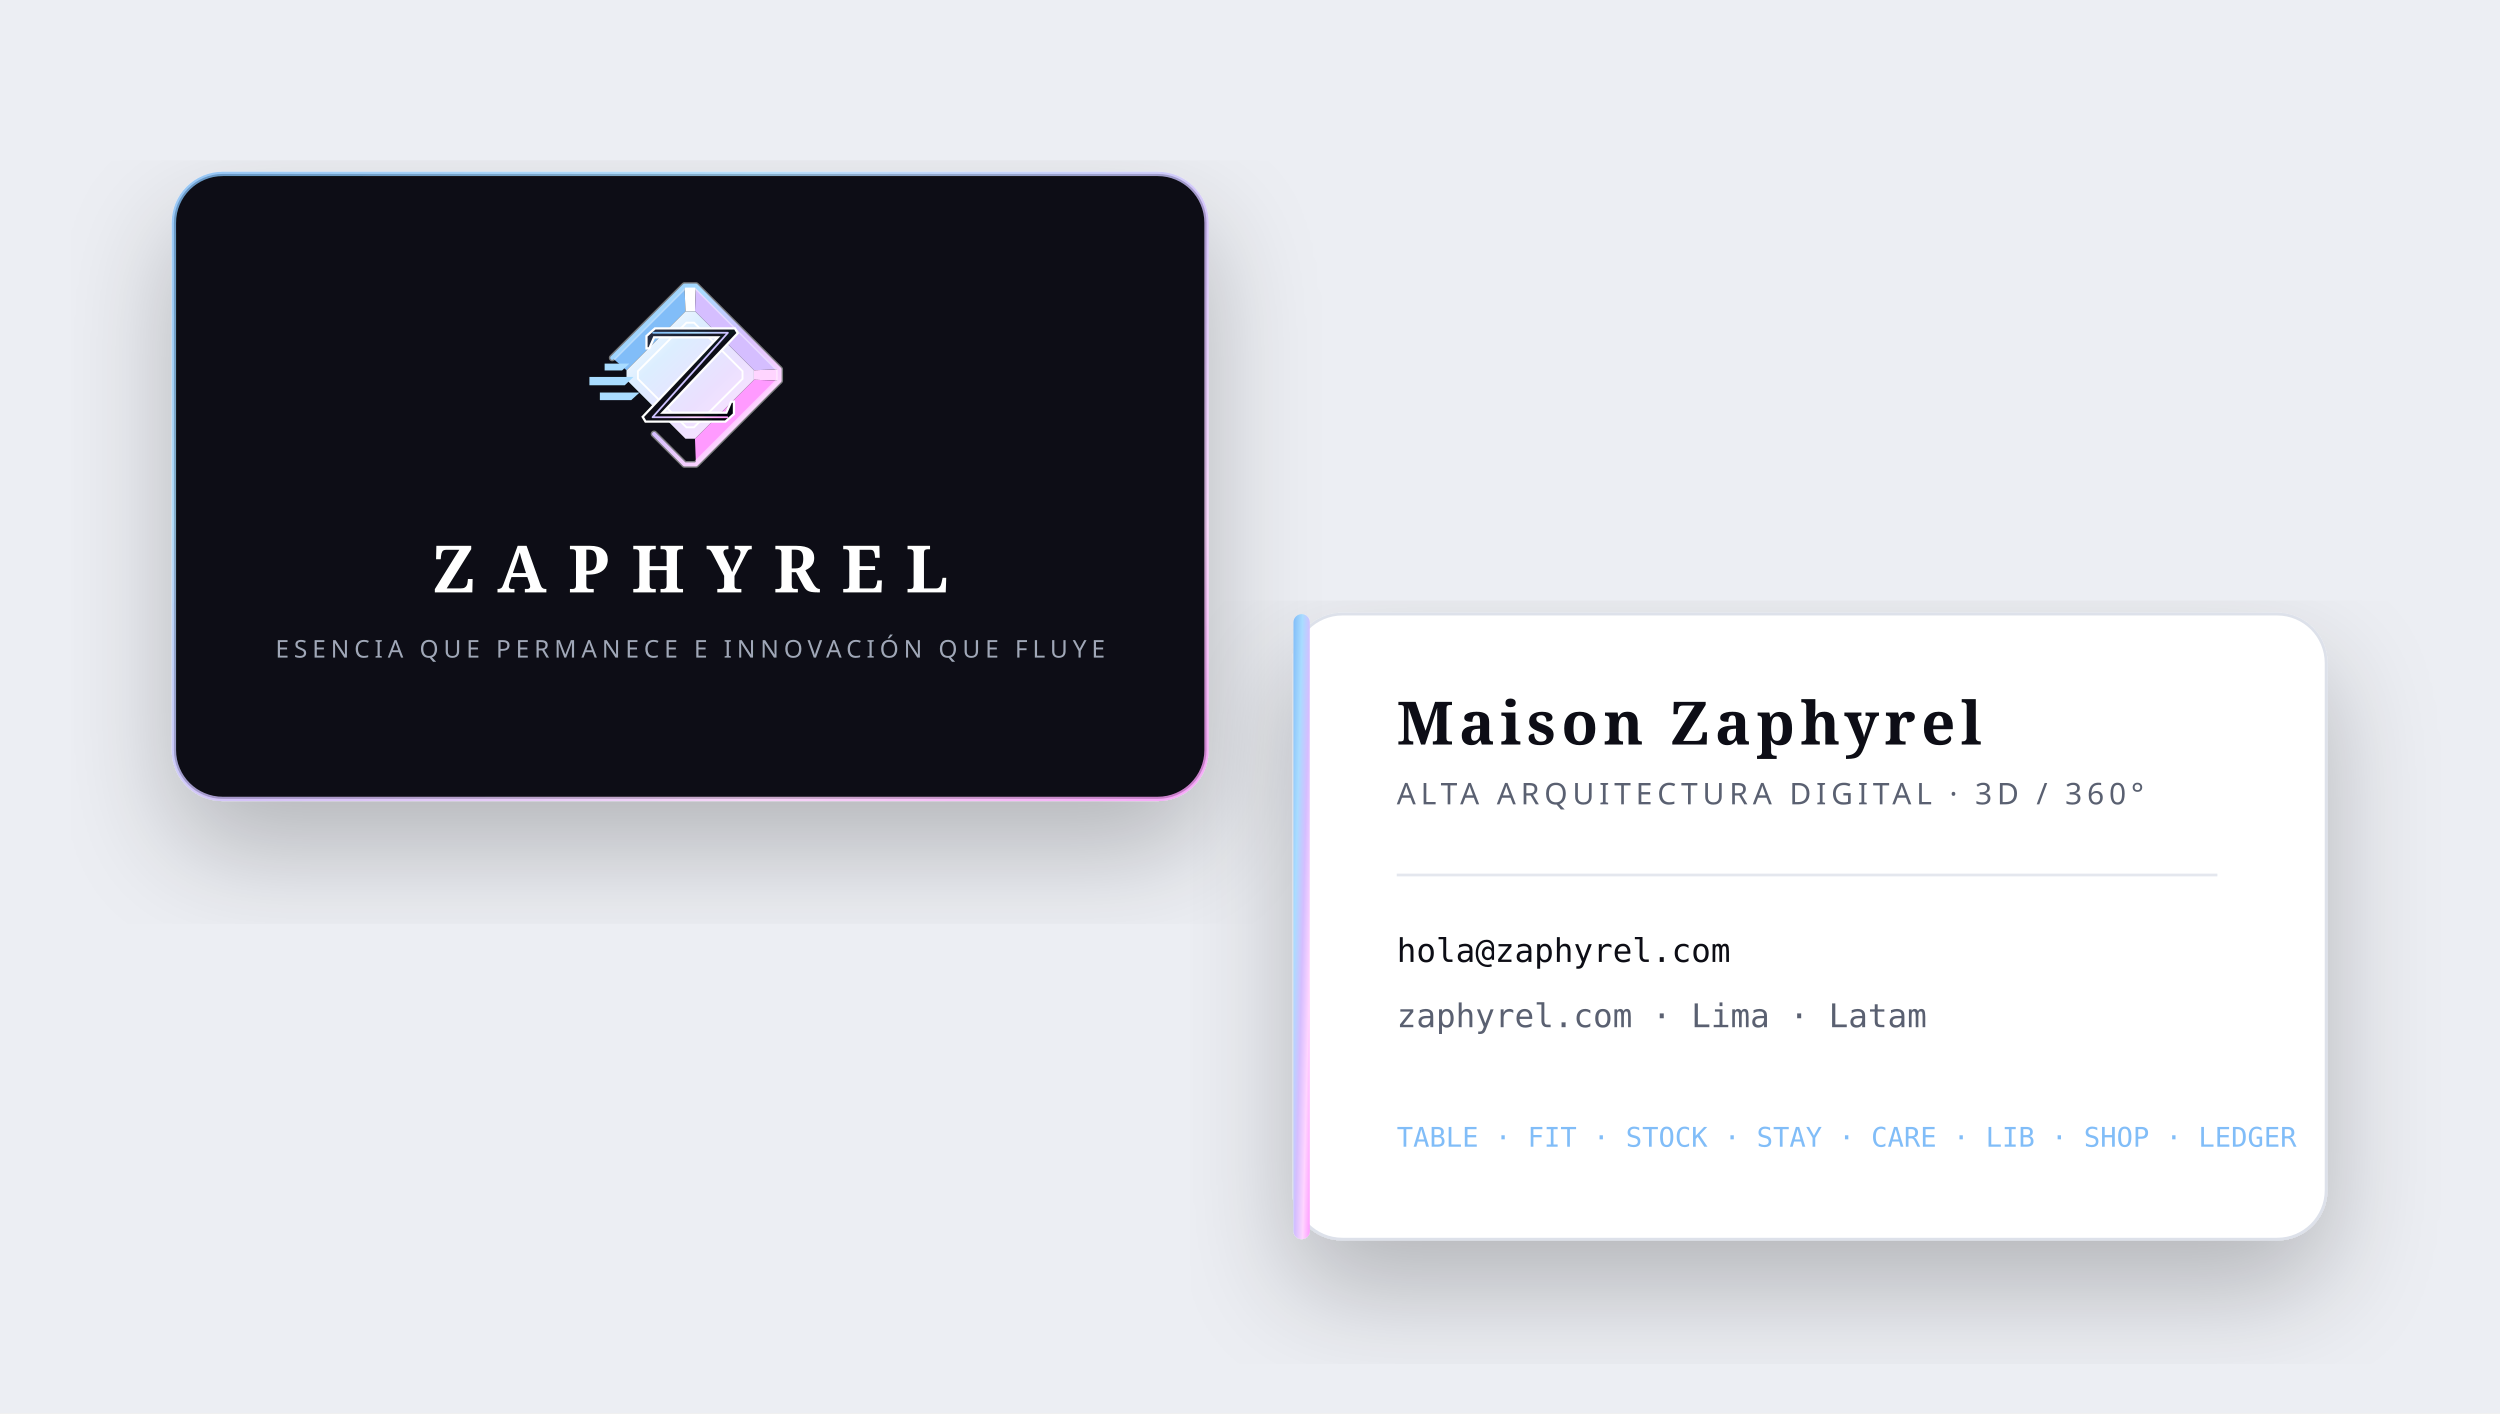
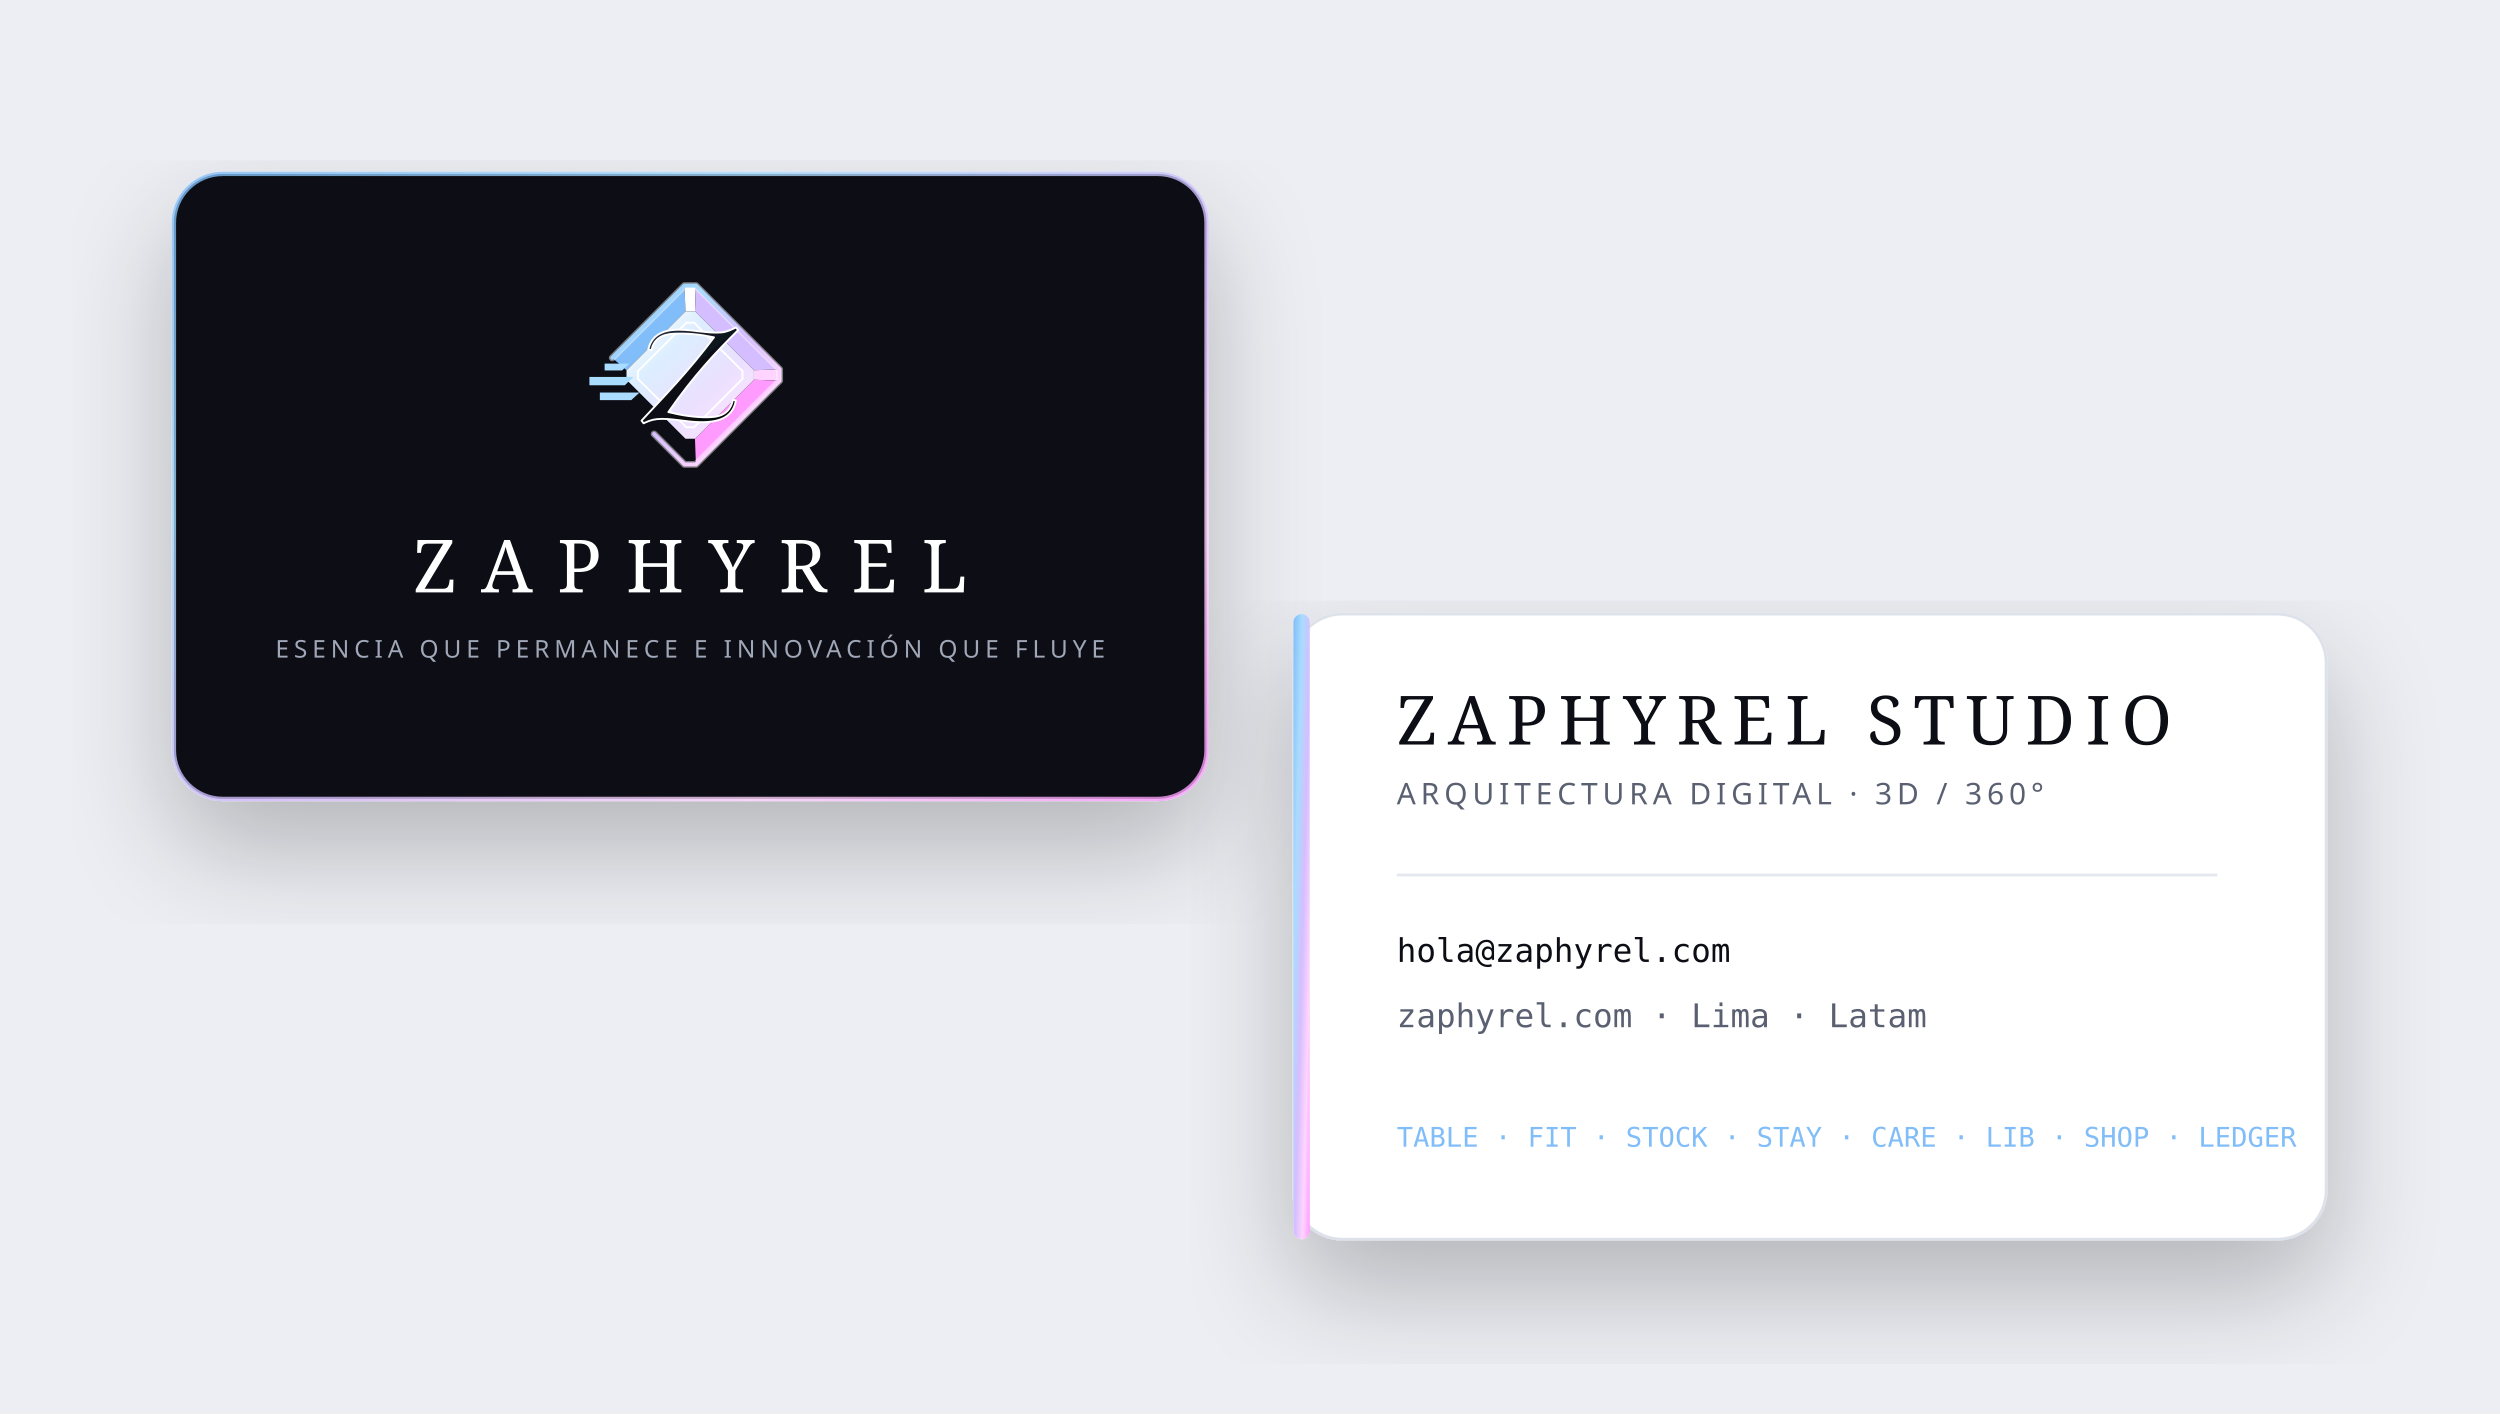
<svg xmlns="http://www.w3.org/2000/svg" viewBox="0 0 920 520" width="920" height="520" role="img" aria-label="Mockup tarjeta de presentación Zaphyrel v8">
  <defs>
    <linearGradient id="tc8-p" x1="0" y1="0" x2="1" y2="1">
      <stop offset="0" stop-color="#81BDF8" />
      <stop offset="0.28" stop-color="#A9DCFF" />
      <stop offset="0.54" stop-color="#D5BEFF" />
      <stop offset="0.78" stop-color="#FFD5FF" />
      <stop offset="1" stop-color="#FF9AFF" />
    </linearGradient>
    <linearGradient id="tc8-tbl" x1="0.06" y1="0.04" x2="0.94" y2="0.96">
      <stop offset="0" stop-color="#FFFFFF" />
      <stop offset="0.3" stop-color="#DCEEFF" />
      <stop offset="0.65" stop-color="#EBE0FF" />
      <stop offset="1" stop-color="#FFE6FF" />
    </linearGradient>
    <linearGradient id="tc8-obs" x1="0.12" y1="0.04" x2="0.88" y2="0.96">
      <stop offset="0" stop-color="#252C40" />
      <stop offset="0.48" stop-color="#0D1018" />
      <stop offset="1" stop-color="#040508" />
    </linearGradient>
    <filter id="tc8-sh" x="-10%" y="-10%" width="124%" height="130%">
      <feDropShadow dx="0" dy="18" stdDeviation="20" flood-color="#07080C" flood-opacity="0.24" />
    </filter>
  </defs>
  <rect width="920" height="520" fill="#ECEEF3" />
  <g filter="url(#tc8-sh)">
    <rect x="64" y="64" width="380" height="230" rx="18" fill="#0B0D12" />
    <rect x="64" y="64" width="380" height="230" rx="18" fill="none" stroke="url(#tc8-p)" stroke-width="1.6" opacity=".78" />
    <g transform="translate(212,96) scale(0.7)">
      <polygon points="19,51 57,13 57.5,26.5 26.5,57.5" fill="#81BDF8" />
      <polygon points="57,13 63,13 62.5,26.5 57.5,26.5" fill="#FFFFFF" />
      <polygon points="63,13 107,57 93.5,57.5 62.5,26.5" fill="#D5BEFF" />
      <polygon points="107,57 107,63 93.5,62.5 93.5,57.5" fill="#FFD5FF" />
      <polygon points="107,63 63,107 62.5,93.5 93.5,62.5" fill="#FF9AFF" />
      <polygon points="57.5,26.5 62.5,26.5 93.5,57.5 93.5,62.5 62.5,93.5 57.5,93.5 26.5,62.5 26.5,57.5" fill="url(#tc8-tbl)" />
      <polygon points="58,32.5 62,32.5 87.5,58 87.5,62 62,87.5 58,87.5 32.5,62 32.5,58" fill="none" stroke="#FFFFFF" stroke-width="1" />
      <path d="M 19 51 L 57 13 L 63 13 L 107 57 L 107 63 L 63 107 L 57 107 L 41 91" fill="none" stroke="#FFFFFF" stroke-width="3.6" stroke-linecap="round" stroke-linejoin="round" opacity=".45" />
      <path d="M 19 51 L 57 13 L 63 13 L 107 57 L 107 63 L 63 107 L 57 107 L 41 91" fill="none" stroke="url(#tc8-p)" stroke-width="2.1" stroke-linecap="round" stroke-linejoin="round" />
      <path d="M 15 54 H 28 L 24.2 57.6 H 15 Z M 7 61 H 30.2 L 25.6 65.4 H 7 Z M 12.5 69.2 H 33.4 L 29 73.2 H 12.5 Z" fill="#A9DCFF" />
-       <path d="M 37 46 V 39.5 L 41.5 35.5 H 83.5 L 85 38 L 45.5 79.8 H 79 L 81.5 74 H 83 V 80.5 L 78.5 84.5 H 36.5 L 35 82 L 74.5 40.2 H 41 L 38.5 46 Z" fill="url(#tc8-obs)" stroke="#FFFFFF" stroke-width="1.2" stroke-linejoin="miter" />
-       <path d="M 40.5 37.8 H 79.8 L 40.2 82.2 H 79.5" fill="none" stroke="url(#tc8-p)" stroke-width="0.95" stroke-linecap="round" stroke-linejoin="round" />
+       <path d="M 38 46.5 C 39.5 39.5, 45 36.2, 54 36.2 C 62 36.2, 69 38.2, 76.5 37.6 C 79.5 37.3, 82 36, 84 35 L 85.2 36.4 C 74 47.5, 62 60, 48.5 79.5 C 55.5 81.2, 62.5 82.4, 70 82.2 C 77.5 82, 81 79.2, 82.5 73 L 84 73.5 C 82.5 81.5, 76.5 84.8, 66 84.8 C 57.5 84.8, 50 82.5, 42.5 83.2 C 39.5 83.5, 37.2 84.6, 35.5 85.4 L 34.4 84 C 46.5 71, 59 58.2, 72.5 40.2 C 65 38.6, 58.5 38, 51.5 38.3 C 44.5 38.6, 40.8 41.5, 39.6 47 Z" fill="url(#tc8-obs)" stroke="#FFFFFF" stroke-width="1" stroke-linejoin="round" />
+       <path d="M 48 60 H 72" fill="none" stroke="url(#tc8-p)" stroke-width="1.8" stroke-linecap="round" />
    </g>
-     <text x="254" y="218" text-anchor="middle" font-family="'Cinzel', 'Bodoni Moda', Georgia, serif" font-size="24" font-weight="600" letter-spacing="8" fill="#FFFFFF">ZAPHYREL</text>
+     <text x="254" y="218" text-anchor="middle" font-family="'Cormorant Garamond', Georgia, serif" font-size="27" font-weight="300" letter-spacing="9" fill="#FFFFFF">ZAPHYREL</text>
    <text x="254" y="242" text-anchor="middle" font-family="'Outfit', 'Plus Jakarta Sans', system-ui, sans-serif" font-size="9" letter-spacing="1.8" fill="#A0A7B8">ESENCIA QUE PERMANECE E INNOVACIÓN QUE FLUYE</text>
  </g>
  <g filter="url(#tc8-sh)">
    <rect x="476" y="226" width="380" height="230" rx="18" fill="#FFFFFF" stroke="#DDE1EA" stroke-width="1" />
    <rect x="476" y="226" width="6" height="230" rx="3" fill="url(#tc8-p)" />
-     <text x="514" y="274" font-family="'Cinzel', Georgia, serif" font-size="22" font-weight="600" letter-spacing="2" fill="#0B0D12">Maison Zaphyrel</text>
-     <text x="514" y="296" font-family="'Outfit', 'Plus Jakarta Sans', system-ui, sans-serif" font-size="11" letter-spacing="1.8" fill="#5A6171">ALTA ARQUITECTURA DIGITAL · 3D / 360°</text>
+     <text x="514" y="274" font-family="'Cormorant Garamond', Georgia, serif" font-size="25" font-weight="400" letter-spacing="4" fill="#0B0D12">ZAPHYREL STUDIO</text>
+     <text x="514" y="296" font-family="'Outfit', 'Plus Jakarta Sans', system-ui, sans-serif" font-size="11" letter-spacing="1.8" fill="#5A6171">ARQUITECTURA DIGITAL · 3D / 360°</text>
    <line x1="514" y1="322" x2="816" y2="322" stroke="#E4E7EE" stroke-width="1" />
    <text x="514" y="354" font-family="'JetBrains Mono', monospace" font-size="12" fill="#0B0D12">hola@zaphyrel.com</text>
    <text x="514" y="378" font-family="'JetBrains Mono', monospace" font-size="12" fill="#5A6171">zaphyrel.com · Lima · Latam</text>
    <text x="514" y="422" font-family="'JetBrains Mono', monospace" font-size="10" fill="#81BDF8">TABLE · FIT · STOCK · STAY · CARE · LIB · SHOP · LEDGER</text>
  </g>
</svg>
